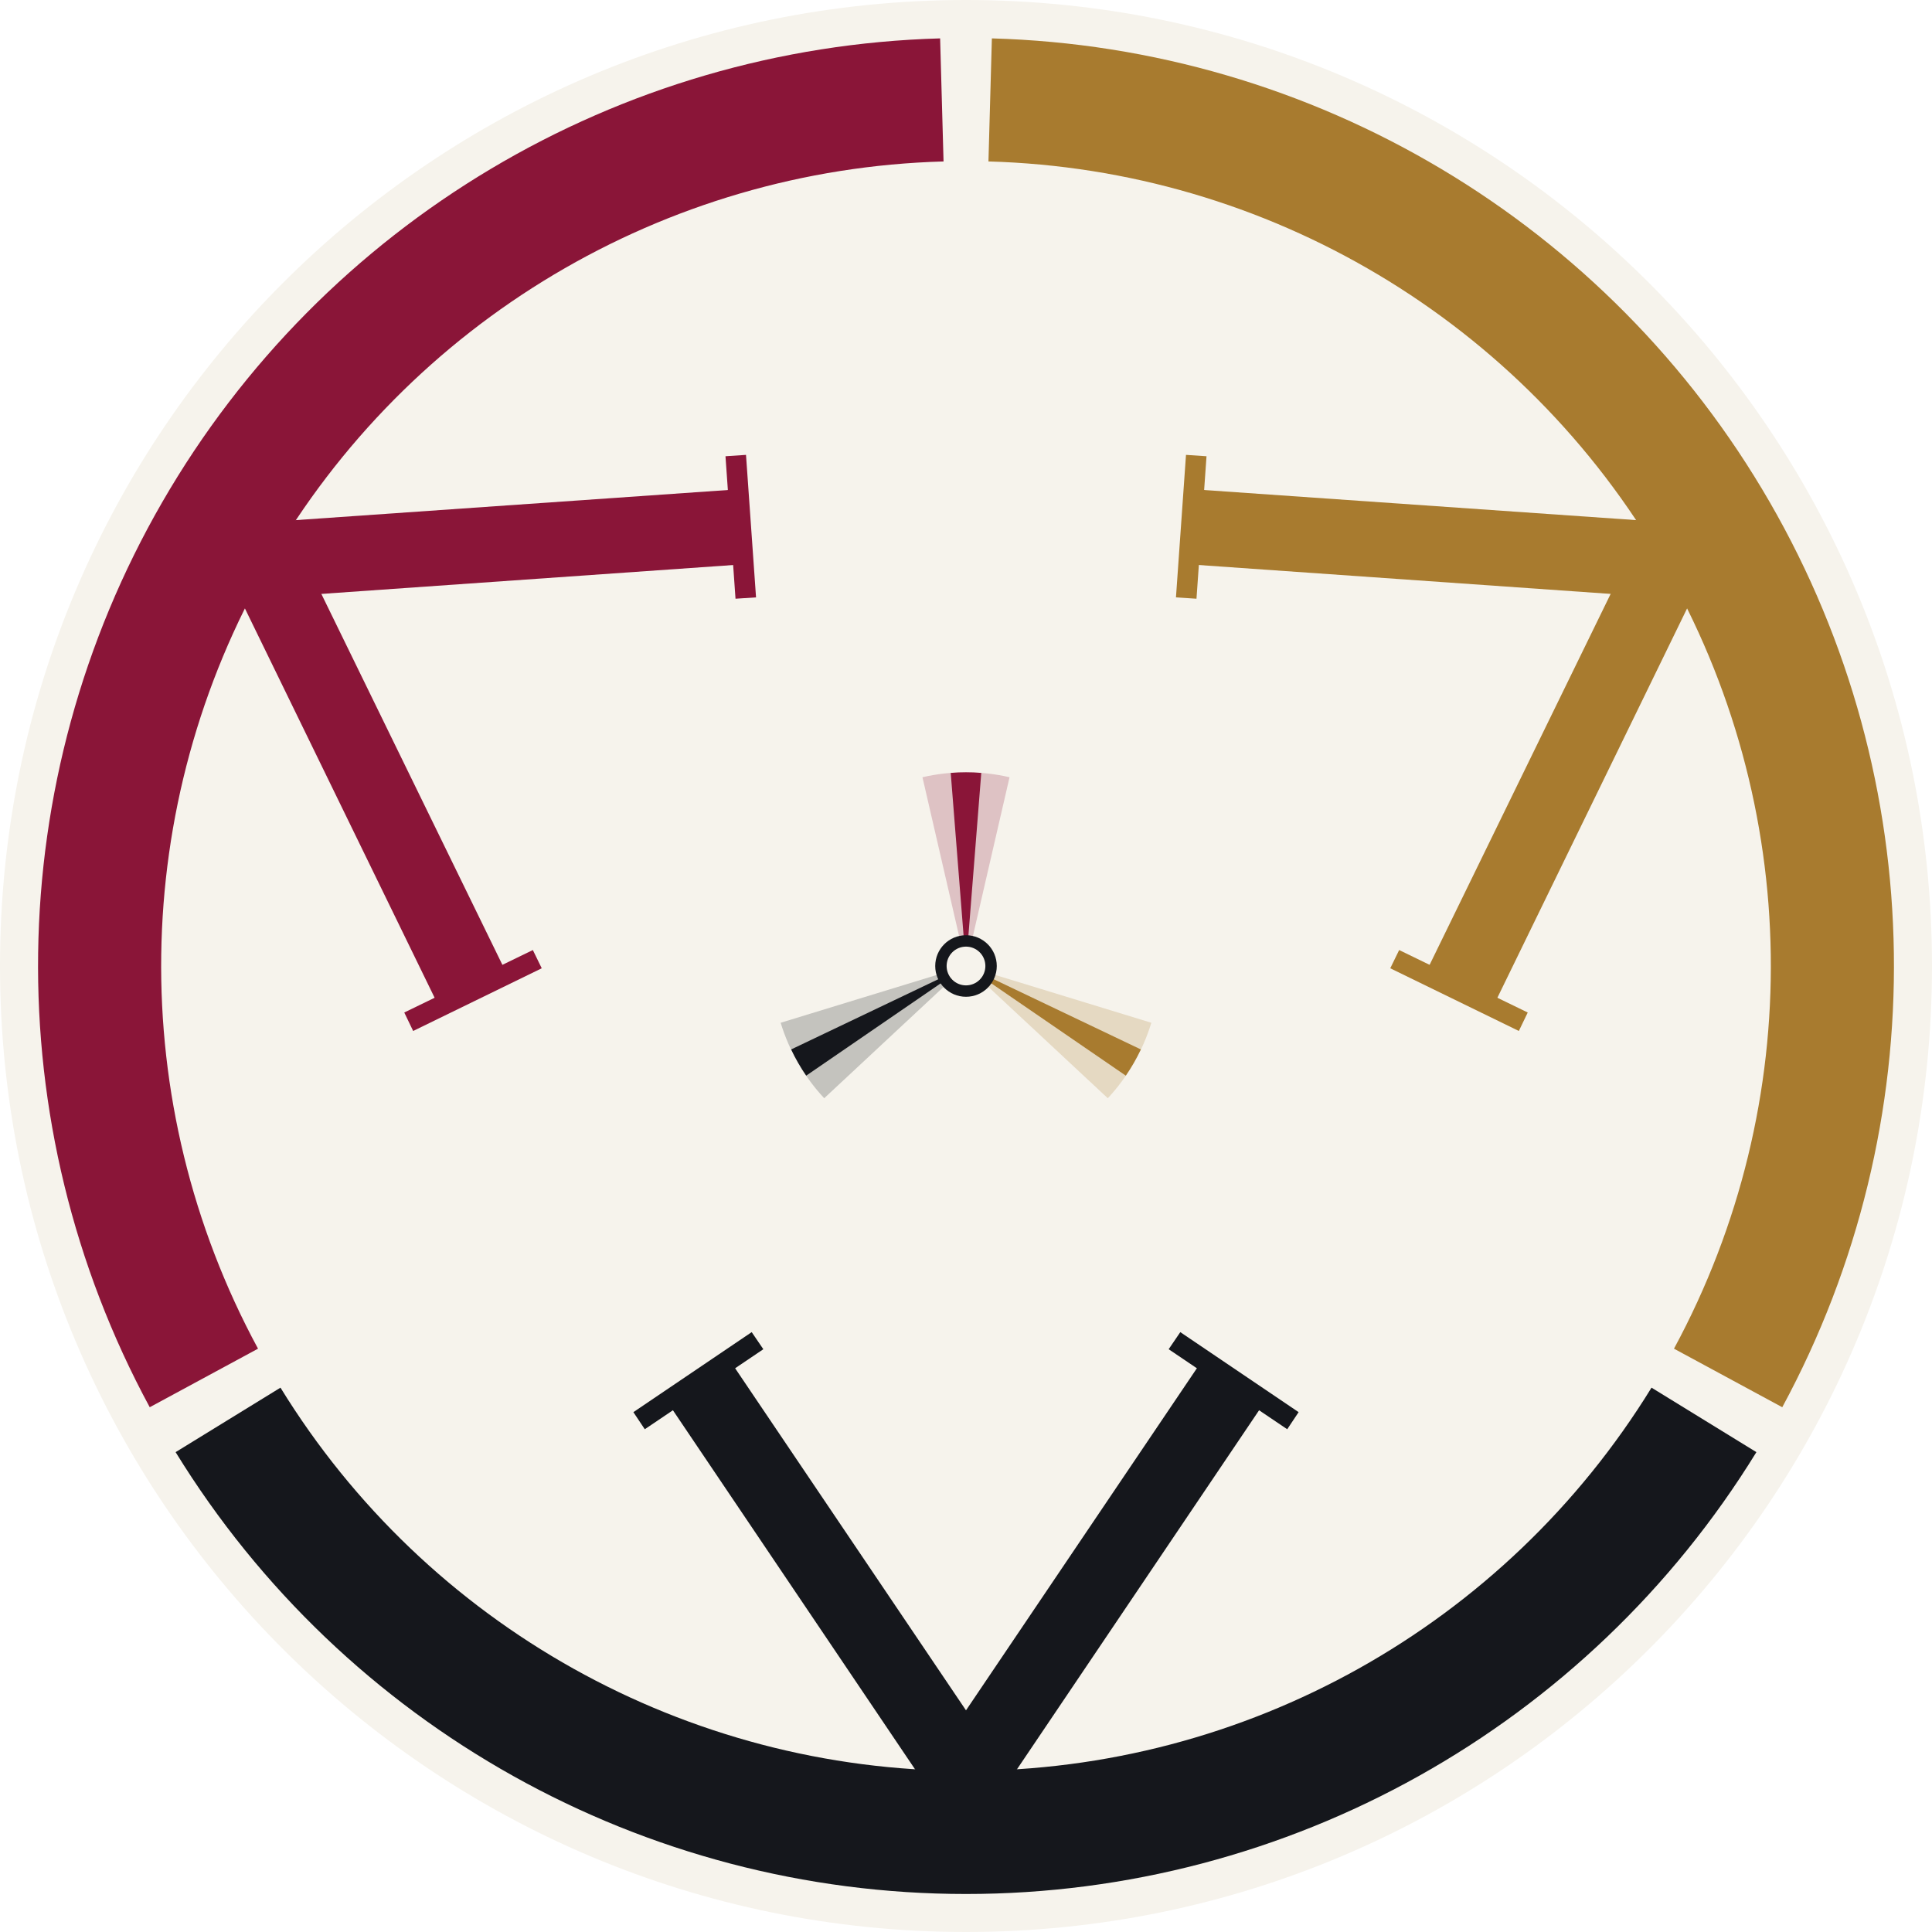
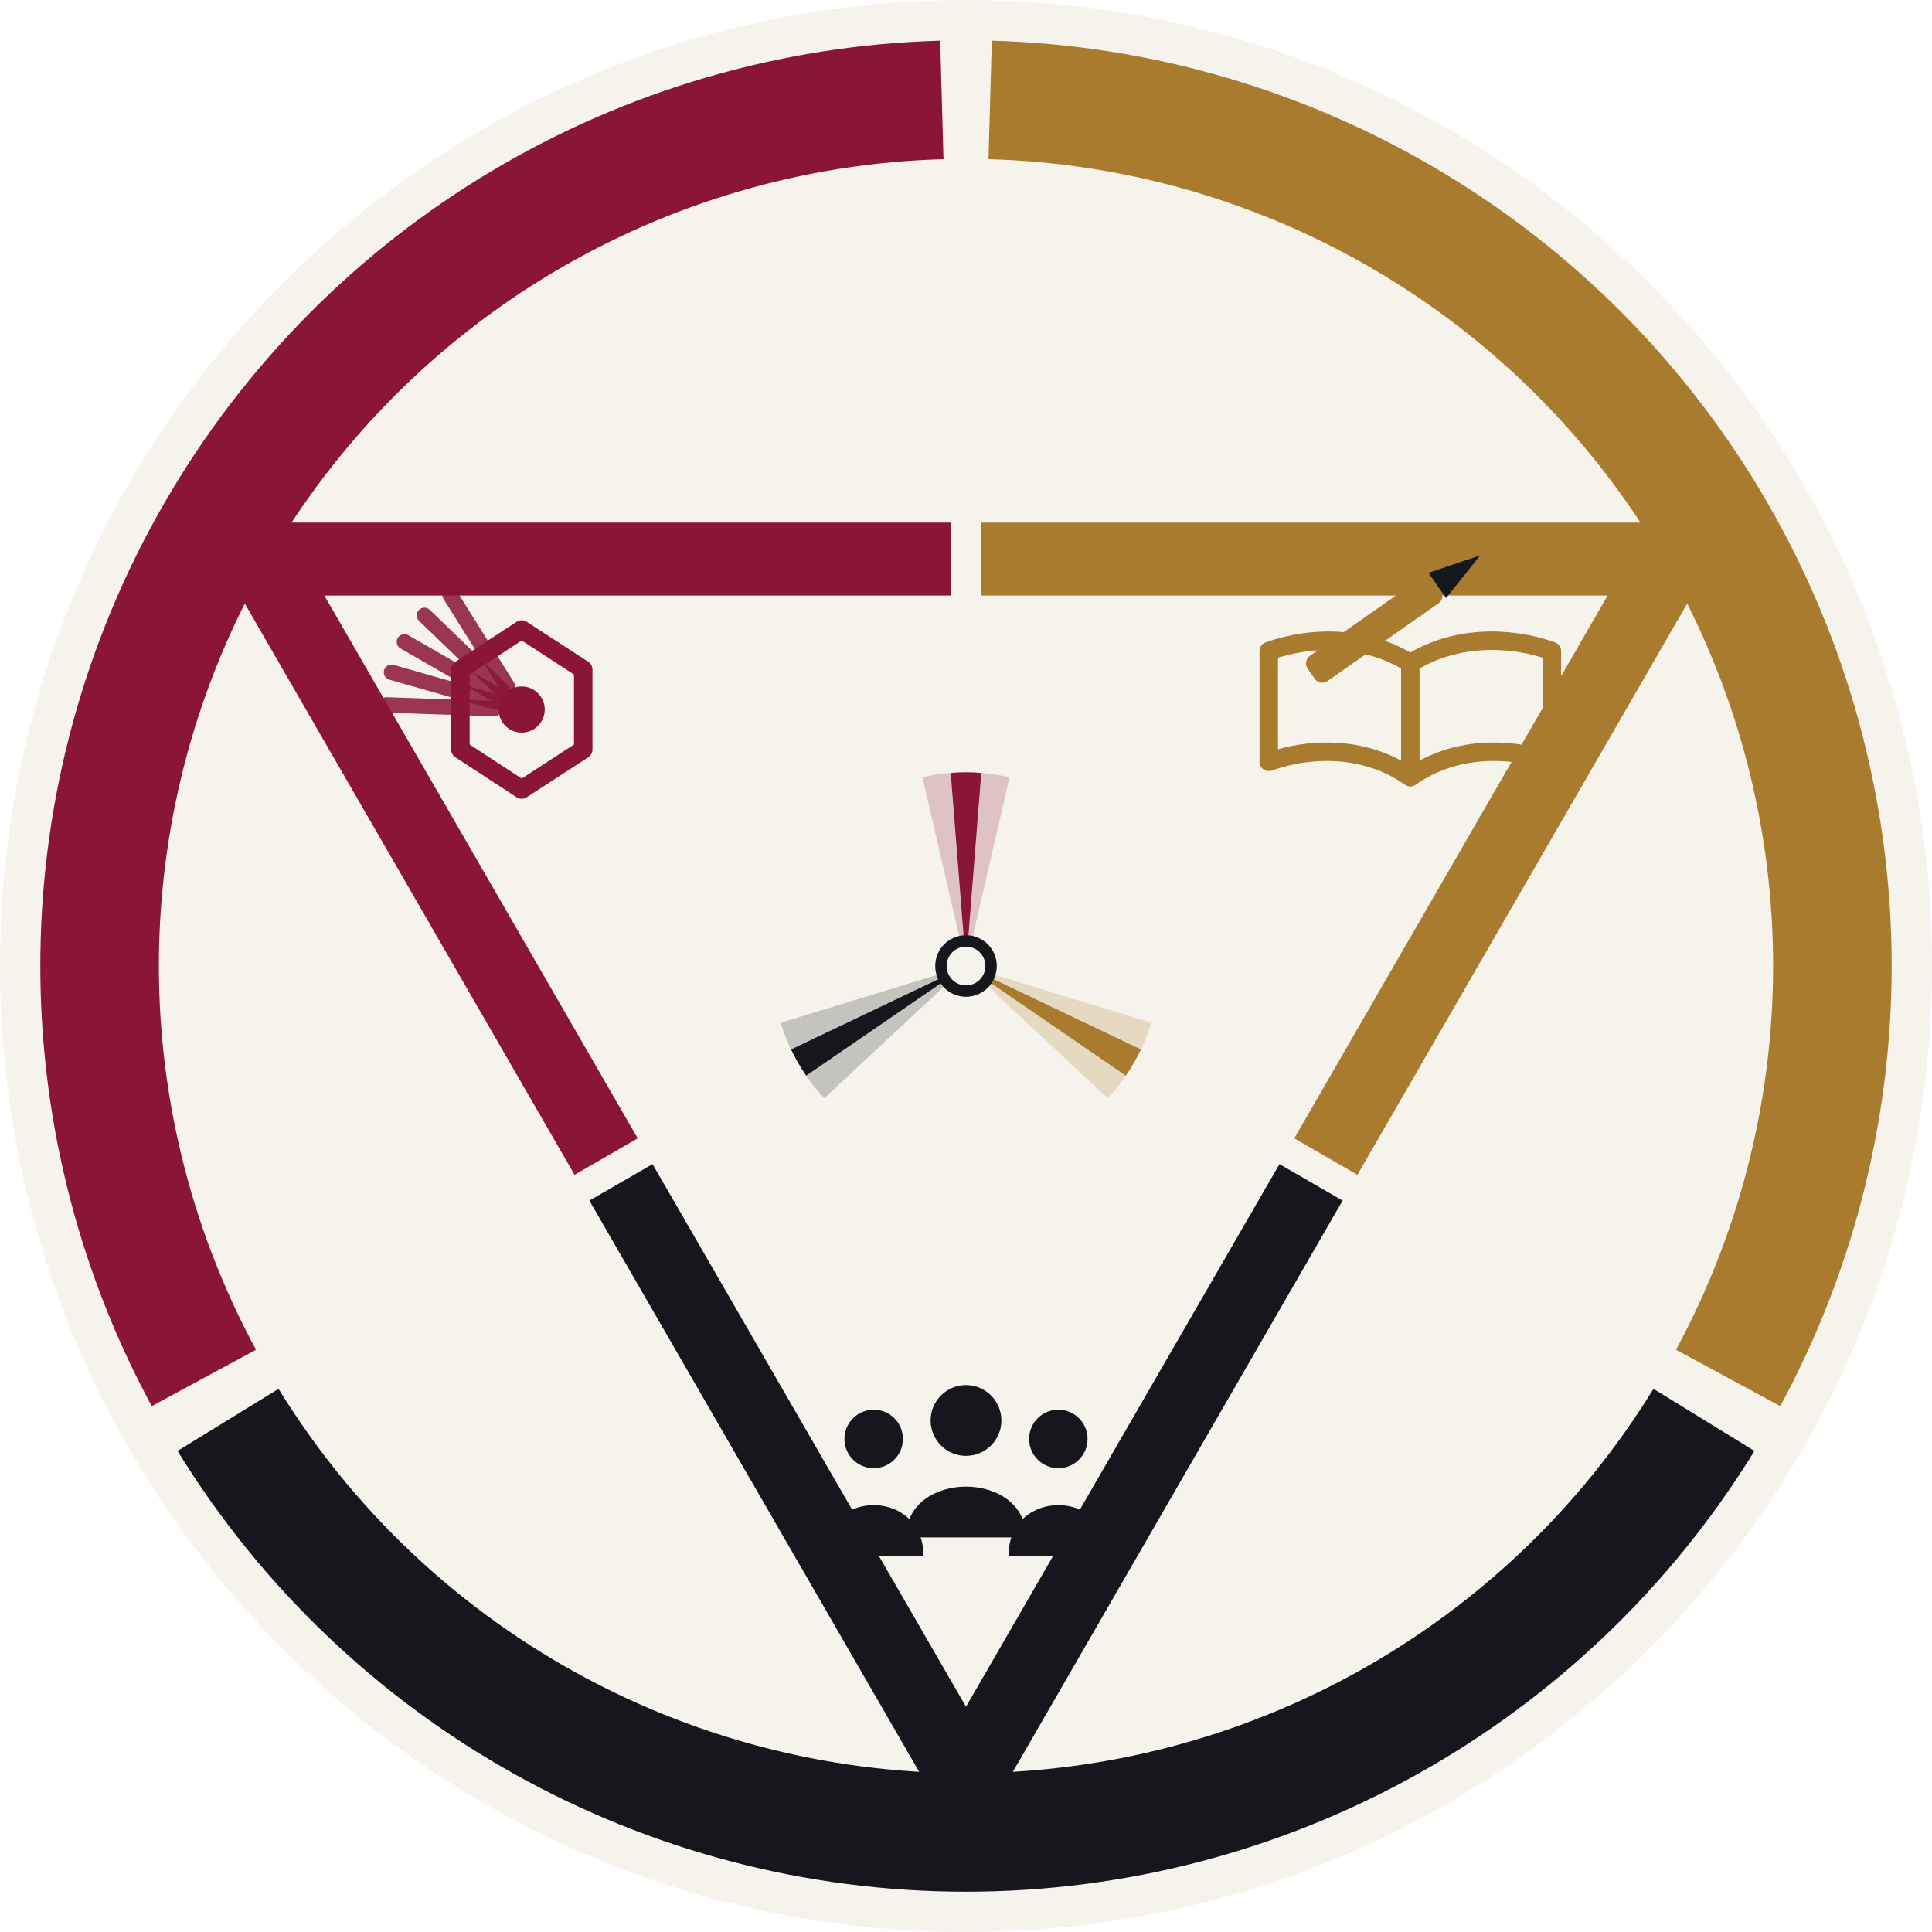
<svg xmlns="http://www.w3.org/2000/svg" viewBox="0 0 100 100">
  <circle cx="50" cy="50" r="50" fill="#f6f3ec" />
  <g transform="translate(50 50) scale(1.18) translate(-50 -50)">
-     <path d="M16.57 68.07A38 38 0 0 1 48.94 12.01" fill="none" stroke="#8a1538" stroke-width="5.4" stroke-linecap="butt" />
-     <polygon points="19.28,33.85 40.23,32.38 40.00,29.09 19.05,30.55" fill="#8a1538" />
-     <polygon points="39.45,27.64 39.89,33.89 40.79,33.83 40.35,27.58" fill="#8a1538" />
-     <polygon points="17.69,32.92 26.89,51.80 29.86,50.35 20.65,31.48" fill="#8a1538" />
-     <polygon points="31.00,49.30 25.36,52.04 25.75,52.85 31.39,50.10" fill="#8a1538" />
-     <path d="M51.06 12.01A38 38 0 0 1 83.43 68.07" fill="none" stroke="#a87b2f" stroke-width="5.4" stroke-linecap="butt" />
-     <polygon points="79.35,31.48 70.14,50.35 73.11,51.80 82.31,32.92" fill="#a87b2f" />
-     <polygon points="74.64,52.04 69.00,49.30 68.61,50.10 74.25,52.85" fill="#a87b2f" />
-     <polygon points="80.95,30.55 60.00,29.09 59.77,32.38 80.72,33.85" fill="#a87b2f" />
-     <polygon points="60.11,33.89 60.55,27.64 59.65,27.58 59.21,33.83" fill="#a87b2f" />
-     <path d="M82.37 69.91A38 38 0 0 1 17.63 69.91" fill="none" stroke="#15171c" stroke-width="5.4" stroke-linecap="butt" />
-     <polygon points="51.37,84.68 39.62,67.27 36.89,69.11 48.63,86.52" fill="#15171c" />
-     <polygon points="35.91,70.32 41.11,66.81 40.60,66.06 35.41,69.57" fill="#15171c" />
-     <polygon points="51.37,86.52 63.11,69.11 60.38,67.27 48.63,84.68" fill="#15171c" />
-     <polygon points="58.89,66.81 64.09,70.32 64.59,69.57 59.40,66.06" fill="#15171c" />
+     <path d="M16.57 68.07A38 38 0 0 1 48.94 12.01" fill="none" stroke="#8a1538" stroke-width="5.2" stroke-linecap="butt" />
+     <polygon points="19.08,33.75 49.35,33.75 49.35,30.55 19.08,30.55" fill="#8a1538" />
+     <polygon points="17.70,32.95 32.83,59.16 35.60,57.56 20.47,31.35" fill="#8a1538" />
+     <path d="M51.06 12.01A38 38 0 0 1 83.43 68.07" fill="none" stroke="#a87b2f" stroke-width="5.2" stroke-linecap="butt" />
+     <polygon points="80.92,30.55 50.65,30.55 50.65,33.75 80.92,33.75" fill="#a87b2f" />
+     <polygon points="79.53,31.35 64.40,57.56 67.17,59.16 82.30,32.95" fill="#a87b2f" />
+     <path d="M82.37 69.91A38 38 0 0 1 17.63 69.91" fill="none" stroke="#15171c" stroke-width="5.2" stroke-linecap="butt" />
+     <polygon points="51.39,84.90 36.25,58.69 33.48,60.29 48.61,86.50" fill="#15171c" />
+     <polygon points="51.39,86.50 66.52,60.29 63.75,58.69 48.61,84.90" fill="#15171c" />
    <path d="M50 50L48.09 41.72A8.5 8.5 0 0 1 51.91 41.72Z" fill="#8a1538" fill-opacity="0.22" />
    <path d="M50 50L49.33 41.53A8.5 8.5 0 0 1 50.67 41.53Z" fill="#8a1538" fill-opacity="1" />
    <path d="M50 50L58.13 52.49A8.5 8.5 0 0 1 56.22 55.80Z" fill="#a87b2f" fill-opacity="0.22" />
    <path d="M50 50L57.67 53.66A8.5 8.5 0 0 1 57.01 54.81Z" fill="#a87b2f" fill-opacity="1" />
    <path d="M50 50L43.78 55.80A8.5 8.5 0 0 1 41.87 52.49Z" fill="#15171c" fill-opacity="0.22" />
    <path d="M50 50L42.99 54.81A8.5 8.5 0 0 1 42.33 53.66Z" fill="#15171c" fill-opacity="1" />
    <circle cx="50" cy="50" r="1.1" fill="#f6f3ec" stroke="#15171c" stroke-width=".5" />
+     <g transform="translate(30.51 38.75) scale(1.35) translate(-30.51 -38.75)">
+       <line x1="29.61" y1="38.72" x2="26.12" y2="38.60" stroke="#8a1538" stroke-width=".5" stroke-linecap="round" stroke-opacity=".85" />
+       <line x1="29.65" y1="38.50" x2="26.28" y2="37.54" stroke="#8a1538" stroke-width=".5" stroke-linecap="round" stroke-opacity=".85" />
+       <line x1="29.74" y1="38.30" x2="26.70" y2="36.55" stroke="#8a1538" stroke-width=".5" stroke-linecap="round" stroke-opacity=".85" />
+       <line x1="29.87" y1="38.12" x2="27.35" y2="35.69" stroke="#8a1538" stroke-width=".5" stroke-linecap="round" stroke-opacity=".85" />
+       <line x1="30.04" y1="37.99" x2="28.18" y2="35.02" stroke="#8a1538" stroke-width=".5" stroke-linecap="round" stroke-opacity=".85" />
+       <polygon points="32.51,40.05 30.51,41.35 28.52,40.05 28.52,37.45 30.51,36.15 32.51,37.45" fill="none" stroke="#8a1538" stroke-width=".6" stroke-linejoin="round" />
+       <circle cx="30.51" cy="38.75" r=".75" fill="#8a1538" />
+     </g>
+     <g transform="translate(69.49 38.75) scale(1.35) translate(-69.49 -38.75)">
+       <path d="M69.49 40.95C68.09 39.95 66.29 39.95 64.89 40.45V36.85C66.29 36.35 68.09 36.35 69.49 37.25ZM69.49 40.95C70.89 39.95 72.69 39.95 74.09 40.45V36.85C72.69 36.35 70.89 36.35 69.49 37.25Z" fill="none" stroke="#a87b2f" stroke-width=".6" stroke-linejoin="round" />
+       <g transform="translate(68.89 35.75) rotate(-35)">
+         <rect x="-3.2" y="-.5" width="5" height="1" rx=".3" fill="#a87b2f" />
+         <path d="M1.8 -.5L3.5 0L1.8 .5Z" fill="#15171c" />
+       </g>
+     </g>
+     <g transform="translate(50.00 72.50) scale(1.35) translate(-50.00 -72.50)">
+       <circle cx="47.00" cy="71.20" r="0.95" fill="#15171c" />
+       <path d="M45.38 75.00C45.38 72.80 48.62 72.80 48.62 75.00Z" fill="#15171c" />
+       <circle cx="50.00" cy="70.60" r="1.15" fill="#15171c" />
+       <path d="M48.05 74.40C48.05 72.20 51.95 72.20 51.95 74.40Z" fill="#15171c" />
+       <circle cx="53.00" cy="71.20" r="0.95" fill="#15171c" />
+       <path d="M51.38 75.00C51.38 72.80 54.62 72.80 54.62 75.00Z" fill="#15171c" />
+     </g>
  </g>
</svg>
